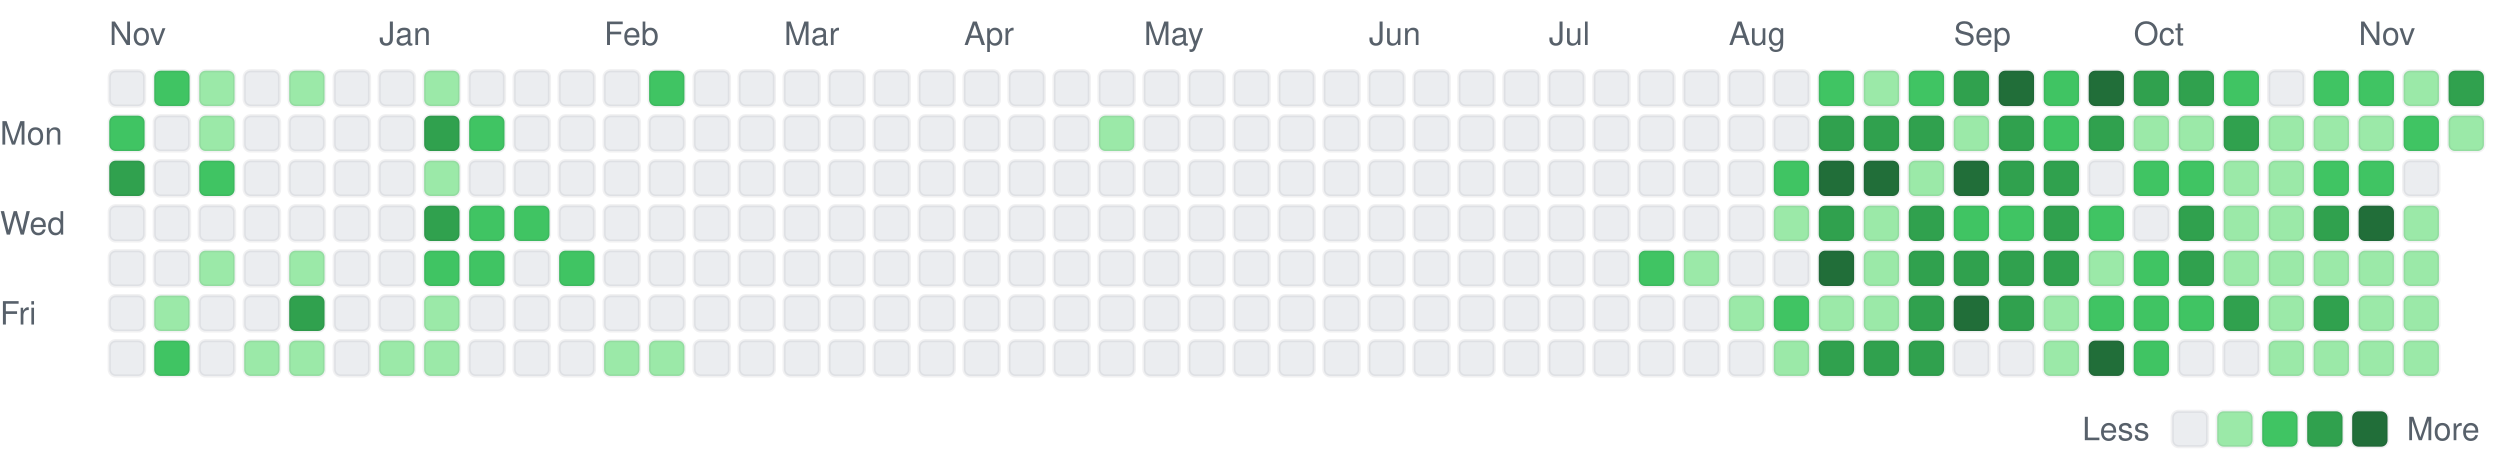
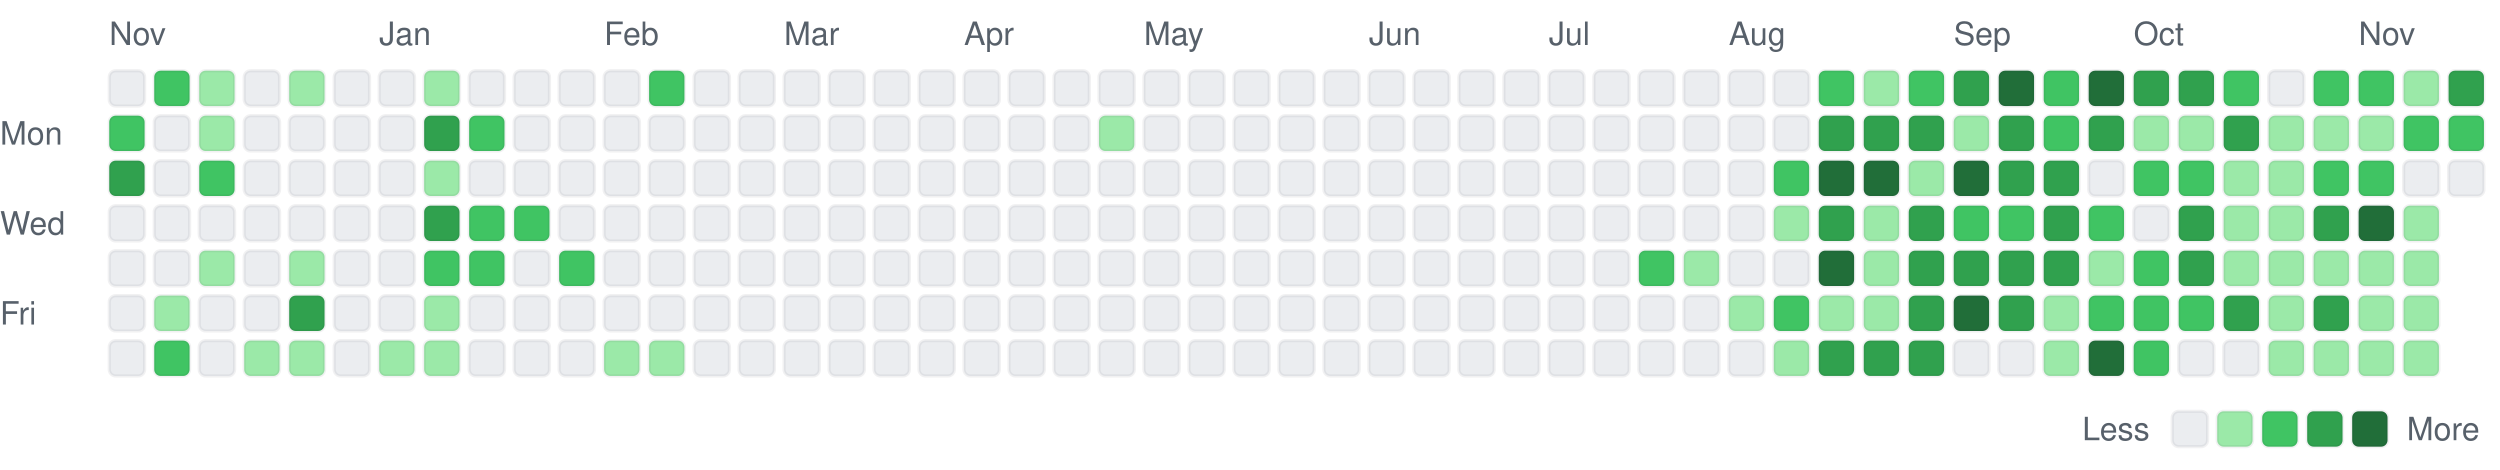
<svg xmlns="http://www.w3.org/2000/svg" width="778" height="146" viewBox="0 0 778 146" role="img" aria-label="LeetCode submissions per day, last 53 weeks">
  <style>text{font:10px -apple-system, Segoe UI, Helvetica, Arial, sans-serif;fill:#57606a}rect{rx:2px;ry:2px;stroke:rgba(27,31,35,.06);stroke-width:1px}.l0{fill:#ebedf0}.l1{fill:#9be9a8}.l2{fill:#40c463}.l3{fill:#30a14e}.l4{fill:#216e39}@media (prefers-color-scheme:dark){text{fill:#8b949e}rect{stroke:rgba(255,255,255,.05)}.l0{fill:#161b22}.l1{fill:#0e4429}.l2{fill:#006d32}.l3{fill:#26a641}.l4{fill:#39d353}}</style>
  <text x="34" y="14">Nov</text>
  <rect class="l0" x="34" y="22" width="11" height="11" />
  <rect class="l2" x="34" y="36" width="11" height="11" />
  <rect class="l3" x="34" y="50" width="11" height="11" />
  <rect class="l0" x="34" y="64" width="11" height="11" />
  <rect class="l0" x="34" y="78" width="11" height="11" />
  <rect class="l0" x="34" y="92" width="11" height="11" />
  <rect class="l0" x="34" y="106" width="11" height="11" />
  <rect class="l2" x="48" y="22" width="11" height="11" />
  <rect class="l0" x="48" y="36" width="11" height="11" />
  <rect class="l0" x="48" y="50" width="11" height="11" />
  <rect class="l0" x="48" y="64" width="11" height="11" />
  <rect class="l0" x="48" y="78" width="11" height="11" />
  <rect class="l1" x="48" y="92" width="11" height="11" />
  <rect class="l2" x="48" y="106" width="11" height="11" />
  <rect class="l1" x="62" y="22" width="11" height="11" />
  <rect class="l1" x="62" y="36" width="11" height="11" />
  <rect class="l2" x="62" y="50" width="11" height="11" />
  <rect class="l0" x="62" y="64" width="11" height="11" />
  <rect class="l1" x="62" y="78" width="11" height="11" />
  <rect class="l0" x="62" y="92" width="11" height="11" />
  <rect class="l0" x="62" y="106" width="11" height="11" />
  <rect class="l0" x="76" y="22" width="11" height="11" />
  <rect class="l0" x="76" y="36" width="11" height="11" />
  <rect class="l0" x="76" y="50" width="11" height="11" />
  <rect class="l0" x="76" y="64" width="11" height="11" />
  <rect class="l0" x="76" y="78" width="11" height="11" />
  <rect class="l0" x="76" y="92" width="11" height="11" />
  <rect class="l1" x="76" y="106" width="11" height="11" />
  <rect class="l1" x="90" y="22" width="11" height="11" />
  <rect class="l0" x="90" y="36" width="11" height="11" />
  <rect class="l0" x="90" y="50" width="11" height="11" />
  <rect class="l0" x="90" y="64" width="11" height="11" />
  <rect class="l1" x="90" y="78" width="11" height="11" />
  <rect class="l3" x="90" y="92" width="11" height="11" />
  <rect class="l1" x="90" y="106" width="11" height="11" />
  <rect class="l0" x="104" y="22" width="11" height="11" />
  <rect class="l0" x="104" y="36" width="11" height="11" />
  <rect class="l0" x="104" y="50" width="11" height="11" />
  <rect class="l0" x="104" y="64" width="11" height="11" />
  <rect class="l0" x="104" y="78" width="11" height="11" />
  <rect class="l0" x="104" y="92" width="11" height="11" />
  <rect class="l0" x="104" y="106" width="11" height="11" />
  <text x="118" y="14">Jan</text>
  <rect class="l0" x="118" y="22" width="11" height="11" />
  <rect class="l0" x="118" y="36" width="11" height="11" />
  <rect class="l0" x="118" y="50" width="11" height="11" />
  <rect class="l0" x="118" y="64" width="11" height="11" />
  <rect class="l0" x="118" y="78" width="11" height="11" />
  <rect class="l0" x="118" y="92" width="11" height="11" />
  <rect class="l1" x="118" y="106" width="11" height="11" />
  <rect class="l1" x="132" y="22" width="11" height="11" />
  <rect class="l3" x="132" y="36" width="11" height="11" />
  <rect class="l1" x="132" y="50" width="11" height="11" />
  <rect class="l3" x="132" y="64" width="11" height="11" />
  <rect class="l2" x="132" y="78" width="11" height="11" />
  <rect class="l1" x="132" y="92" width="11" height="11" />
  <rect class="l1" x="132" y="106" width="11" height="11" />
  <rect class="l0" x="146" y="22" width="11" height="11" />
  <rect class="l2" x="146" y="36" width="11" height="11" />
  <rect class="l0" x="146" y="50" width="11" height="11" />
  <rect class="l2" x="146" y="64" width="11" height="11" />
  <rect class="l2" x="146" y="78" width="11" height="11" />
  <rect class="l0" x="146" y="92" width="11" height="11" />
  <rect class="l0" x="146" y="106" width="11" height="11" />
  <rect class="l0" x="160" y="22" width="11" height="11" />
  <rect class="l0" x="160" y="36" width="11" height="11" />
  <rect class="l0" x="160" y="50" width="11" height="11" />
  <rect class="l2" x="160" y="64" width="11" height="11" />
  <rect class="l0" x="160" y="78" width="11" height="11" />
  <rect class="l0" x="160" y="92" width="11" height="11" />
  <rect class="l0" x="160" y="106" width="11" height="11" />
  <rect class="l0" x="174" y="22" width="11" height="11" />
  <rect class="l0" x="174" y="36" width="11" height="11" />
  <rect class="l0" x="174" y="50" width="11" height="11" />
  <rect class="l0" x="174" y="64" width="11" height="11" />
  <rect class="l2" x="174" y="78" width="11" height="11" />
  <rect class="l0" x="174" y="92" width="11" height="11" />
  <rect class="l0" x="174" y="106" width="11" height="11" />
  <text x="188" y="14">Feb</text>
  <rect class="l0" x="188" y="22" width="11" height="11" />
  <rect class="l0" x="188" y="36" width="11" height="11" />
  <rect class="l0" x="188" y="50" width="11" height="11" />
  <rect class="l0" x="188" y="64" width="11" height="11" />
  <rect class="l0" x="188" y="78" width="11" height="11" />
  <rect class="l0" x="188" y="92" width="11" height="11" />
  <rect class="l1" x="188" y="106" width="11" height="11" />
  <rect class="l2" x="202" y="22" width="11" height="11" />
  <rect class="l0" x="202" y="36" width="11" height="11" />
  <rect class="l0" x="202" y="50" width="11" height="11" />
  <rect class="l0" x="202" y="64" width="11" height="11" />
  <rect class="l0" x="202" y="78" width="11" height="11" />
  <rect class="l0" x="202" y="92" width="11" height="11" />
  <rect class="l1" x="202" y="106" width="11" height="11" />
  <rect class="l0" x="216" y="22" width="11" height="11" />
  <rect class="l0" x="216" y="36" width="11" height="11" />
  <rect class="l0" x="216" y="50" width="11" height="11" />
  <rect class="l0" x="216" y="64" width="11" height="11" />
  <rect class="l0" x="216" y="78" width="11" height="11" />
  <rect class="l0" x="216" y="92" width="11" height="11" />
  <rect class="l0" x="216" y="106" width="11" height="11" />
  <rect class="l0" x="230" y="22" width="11" height="11" />
  <rect class="l0" x="230" y="36" width="11" height="11" />
  <rect class="l0" x="230" y="50" width="11" height="11" />
  <rect class="l0" x="230" y="64" width="11" height="11" />
  <rect class="l0" x="230" y="78" width="11" height="11" />
  <rect class="l0" x="230" y="92" width="11" height="11" />
  <rect class="l0" x="230" y="106" width="11" height="11" />
  <text x="244" y="14">Mar</text>
  <rect class="l0" x="244" y="22" width="11" height="11" />
  <rect class="l0" x="244" y="36" width="11" height="11" />
  <rect class="l0" x="244" y="50" width="11" height="11" />
  <rect class="l0" x="244" y="64" width="11" height="11" />
  <rect class="l0" x="244" y="78" width="11" height="11" />
  <rect class="l0" x="244" y="92" width="11" height="11" />
  <rect class="l0" x="244" y="106" width="11" height="11" />
  <rect class="l0" x="258" y="22" width="11" height="11" />
  <rect class="l0" x="258" y="36" width="11" height="11" />
  <rect class="l0" x="258" y="50" width="11" height="11" />
  <rect class="l0" x="258" y="64" width="11" height="11" />
  <rect class="l0" x="258" y="78" width="11" height="11" />
  <rect class="l0" x="258" y="92" width="11" height="11" />
  <rect class="l0" x="258" y="106" width="11" height="11" />
  <rect class="l0" x="272" y="22" width="11" height="11" />
  <rect class="l0" x="272" y="36" width="11" height="11" />
  <rect class="l0" x="272" y="50" width="11" height="11" />
  <rect class="l0" x="272" y="64" width="11" height="11" />
  <rect class="l0" x="272" y="78" width="11" height="11" />
  <rect class="l0" x="272" y="92" width="11" height="11" />
  <rect class="l0" x="272" y="106" width="11" height="11" />
  <rect class="l0" x="286" y="22" width="11" height="11" />
  <rect class="l0" x="286" y="36" width="11" height="11" />
  <rect class="l0" x="286" y="50" width="11" height="11" />
  <rect class="l0" x="286" y="64" width="11" height="11" />
  <rect class="l0" x="286" y="78" width="11" height="11" />
  <rect class="l0" x="286" y="92" width="11" height="11" />
  <rect class="l0" x="286" y="106" width="11" height="11" />
  <text x="300" y="14">Apr</text>
  <rect class="l0" x="300" y="22" width="11" height="11" />
  <rect class="l0" x="300" y="36" width="11" height="11" />
  <rect class="l0" x="300" y="50" width="11" height="11" />
  <rect class="l0" x="300" y="64" width="11" height="11" />
  <rect class="l0" x="300" y="78" width="11" height="11" />
  <rect class="l0" x="300" y="92" width="11" height="11" />
  <rect class="l0" x="300" y="106" width="11" height="11" />
  <rect class="l0" x="314" y="22" width="11" height="11" />
  <rect class="l0" x="314" y="36" width="11" height="11" />
  <rect class="l0" x="314" y="50" width="11" height="11" />
  <rect class="l0" x="314" y="64" width="11" height="11" />
  <rect class="l0" x="314" y="78" width="11" height="11" />
  <rect class="l0" x="314" y="92" width="11" height="11" />
  <rect class="l0" x="314" y="106" width="11" height="11" />
  <rect class="l0" x="328" y="22" width="11" height="11" />
  <rect class="l0" x="328" y="36" width="11" height="11" />
  <rect class="l0" x="328" y="50" width="11" height="11" />
  <rect class="l0" x="328" y="64" width="11" height="11" />
  <rect class="l0" x="328" y="78" width="11" height="11" />
  <rect class="l0" x="328" y="92" width="11" height="11" />
  <rect class="l0" x="328" y="106" width="11" height="11" />
  <rect class="l0" x="342" y="22" width="11" height="11" />
  <rect class="l1" x="342" y="36" width="11" height="11" />
  <rect class="l0" x="342" y="50" width="11" height="11" />
  <rect class="l0" x="342" y="64" width="11" height="11" />
  <rect class="l0" x="342" y="78" width="11" height="11" />
  <rect class="l0" x="342" y="92" width="11" height="11" />
  <rect class="l0" x="342" y="106" width="11" height="11" />
  <text x="356" y="14">May</text>
  <rect class="l0" x="356" y="22" width="11" height="11" />
  <rect class="l0" x="356" y="36" width="11" height="11" />
  <rect class="l0" x="356" y="50" width="11" height="11" />
  <rect class="l0" x="356" y="64" width="11" height="11" />
  <rect class="l0" x="356" y="78" width="11" height="11" />
  <rect class="l0" x="356" y="92" width="11" height="11" />
  <rect class="l0" x="356" y="106" width="11" height="11" />
  <rect class="l0" x="370" y="22" width="11" height="11" />
  <rect class="l0" x="370" y="36" width="11" height="11" />
  <rect class="l0" x="370" y="50" width="11" height="11" />
  <rect class="l0" x="370" y="64" width="11" height="11" />
  <rect class="l0" x="370" y="78" width="11" height="11" />
  <rect class="l0" x="370" y="92" width="11" height="11" />
  <rect class="l0" x="370" y="106" width="11" height="11" />
  <rect class="l0" x="384" y="22" width="11" height="11" />
  <rect class="l0" x="384" y="36" width="11" height="11" />
  <rect class="l0" x="384" y="50" width="11" height="11" />
  <rect class="l0" x="384" y="64" width="11" height="11" />
  <rect class="l0" x="384" y="78" width="11" height="11" />
  <rect class="l0" x="384" y="92" width="11" height="11" />
  <rect class="l0" x="384" y="106" width="11" height="11" />
  <rect class="l0" x="398" y="22" width="11" height="11" />
  <rect class="l0" x="398" y="36" width="11" height="11" />
  <rect class="l0" x="398" y="50" width="11" height="11" />
  <rect class="l0" x="398" y="64" width="11" height="11" />
  <rect class="l0" x="398" y="78" width="11" height="11" />
  <rect class="l0" x="398" y="92" width="11" height="11" />
  <rect class="l0" x="398" y="106" width="11" height="11" />
  <rect class="l0" x="412" y="22" width="11" height="11" />
  <rect class="l0" x="412" y="36" width="11" height="11" />
  <rect class="l0" x="412" y="50" width="11" height="11" />
  <rect class="l0" x="412" y="64" width="11" height="11" />
  <rect class="l0" x="412" y="78" width="11" height="11" />
  <rect class="l0" x="412" y="92" width="11" height="11" />
  <rect class="l0" x="412" y="106" width="11" height="11" />
  <text x="426" y="14">Jun</text>
  <rect class="l0" x="426" y="22" width="11" height="11" />
  <rect class="l0" x="426" y="36" width="11" height="11" />
  <rect class="l0" x="426" y="50" width="11" height="11" />
  <rect class="l0" x="426" y="64" width="11" height="11" />
  <rect class="l0" x="426" y="78" width="11" height="11" />
  <rect class="l0" x="426" y="92" width="11" height="11" />
  <rect class="l0" x="426" y="106" width="11" height="11" />
  <rect class="l0" x="440" y="22" width="11" height="11" />
  <rect class="l0" x="440" y="36" width="11" height="11" />
  <rect class="l0" x="440" y="50" width="11" height="11" />
  <rect class="l0" x="440" y="64" width="11" height="11" />
  <rect class="l0" x="440" y="78" width="11" height="11" />
  <rect class="l0" x="440" y="92" width="11" height="11" />
  <rect class="l0" x="440" y="106" width="11" height="11" />
  <rect class="l0" x="454" y="22" width="11" height="11" />
  <rect class="l0" x="454" y="36" width="11" height="11" />
  <rect class="l0" x="454" y="50" width="11" height="11" />
  <rect class="l0" x="454" y="64" width="11" height="11" />
  <rect class="l0" x="454" y="78" width="11" height="11" />
  <rect class="l0" x="454" y="92" width="11" height="11" />
  <rect class="l0" x="454" y="106" width="11" height="11" />
  <rect class="l0" x="468" y="22" width="11" height="11" />
  <rect class="l0" x="468" y="36" width="11" height="11" />
  <rect class="l0" x="468" y="50" width="11" height="11" />
  <rect class="l0" x="468" y="64" width="11" height="11" />
  <rect class="l0" x="468" y="78" width="11" height="11" />
  <rect class="l0" x="468" y="92" width="11" height="11" />
  <rect class="l0" x="468" y="106" width="11" height="11" />
  <text x="482" y="14">Jul</text>
  <rect class="l0" x="482" y="22" width="11" height="11" />
  <rect class="l0" x="482" y="36" width="11" height="11" />
  <rect class="l0" x="482" y="50" width="11" height="11" />
  <rect class="l0" x="482" y="64" width="11" height="11" />
  <rect class="l0" x="482" y="78" width="11" height="11" />
  <rect class="l0" x="482" y="92" width="11" height="11" />
  <rect class="l0" x="482" y="106" width="11" height="11" />
  <rect class="l0" x="496" y="22" width="11" height="11" />
  <rect class="l0" x="496" y="36" width="11" height="11" />
  <rect class="l0" x="496" y="50" width="11" height="11" />
  <rect class="l0" x="496" y="64" width="11" height="11" />
  <rect class="l0" x="496" y="78" width="11" height="11" />
  <rect class="l0" x="496" y="92" width="11" height="11" />
  <rect class="l0" x="496" y="106" width="11" height="11" />
  <rect class="l0" x="510" y="22" width="11" height="11" />
  <rect class="l0" x="510" y="36" width="11" height="11" />
  <rect class="l0" x="510" y="50" width="11" height="11" />
  <rect class="l0" x="510" y="64" width="11" height="11" />
  <rect class="l2" x="510" y="78" width="11" height="11" />
  <rect class="l0" x="510" y="92" width="11" height="11" />
  <rect class="l0" x="510" y="106" width="11" height="11" />
  <rect class="l0" x="524" y="22" width="11" height="11" />
  <rect class="l0" x="524" y="36" width="11" height="11" />
  <rect class="l0" x="524" y="50" width="11" height="11" />
  <rect class="l0" x="524" y="64" width="11" height="11" />
  <rect class="l1" x="524" y="78" width="11" height="11" />
  <rect class="l0" x="524" y="92" width="11" height="11" />
  <rect class="l0" x="524" y="106" width="11" height="11" />
  <text x="538" y="14">Aug</text>
  <rect class="l0" x="538" y="22" width="11" height="11" />
  <rect class="l0" x="538" y="36" width="11" height="11" />
  <rect class="l0" x="538" y="50" width="11" height="11" />
  <rect class="l0" x="538" y="64" width="11" height="11" />
  <rect class="l0" x="538" y="78" width="11" height="11" />
  <rect class="l1" x="538" y="92" width="11" height="11" />
  <rect class="l0" x="538" y="106" width="11" height="11" />
  <rect class="l0" x="552" y="22" width="11" height="11" />
  <rect class="l0" x="552" y="36" width="11" height="11" />
  <rect class="l2" x="552" y="50" width="11" height="11" />
  <rect class="l1" x="552" y="64" width="11" height="11" />
  <rect class="l0" x="552" y="78" width="11" height="11" />
  <rect class="l2" x="552" y="92" width="11" height="11" />
  <rect class="l1" x="552" y="106" width="11" height="11" />
  <rect class="l2" x="566" y="22" width="11" height="11" />
  <rect class="l3" x="566" y="36" width="11" height="11" />
  <rect class="l4" x="566" y="50" width="11" height="11" />
  <rect class="l3" x="566" y="64" width="11" height="11" />
  <rect class="l4" x="566" y="78" width="11" height="11" />
  <rect class="l1" x="566" y="92" width="11" height="11" />
  <rect class="l3" x="566" y="106" width="11" height="11" />
  <rect class="l1" x="580" y="22" width="11" height="11" />
  <rect class="l3" x="580" y="36" width="11" height="11" />
  <rect class="l4" x="580" y="50" width="11" height="11" />
  <rect class="l1" x="580" y="64" width="11" height="11" />
  <rect class="l1" x="580" y="78" width="11" height="11" />
  <rect class="l1" x="580" y="92" width="11" height="11" />
  <rect class="l3" x="580" y="106" width="11" height="11" />
  <rect class="l2" x="594" y="22" width="11" height="11" />
  <rect class="l3" x="594" y="36" width="11" height="11" />
  <rect class="l1" x="594" y="50" width="11" height="11" />
  <rect class="l3" x="594" y="64" width="11" height="11" />
  <rect class="l3" x="594" y="78" width="11" height="11" />
  <rect class="l3" x="594" y="92" width="11" height="11" />
  <rect class="l3" x="594" y="106" width="11" height="11" />
  <text x="608" y="14">Sep</text>
  <rect class="l3" x="608" y="22" width="11" height="11" />
  <rect class="l1" x="608" y="36" width="11" height="11" />
  <rect class="l4" x="608" y="50" width="11" height="11" />
  <rect class="l2" x="608" y="64" width="11" height="11" />
  <rect class="l3" x="608" y="78" width="11" height="11" />
  <rect class="l4" x="608" y="92" width="11" height="11" />
  <rect class="l0" x="608" y="106" width="11" height="11" />
  <rect class="l4" x="622" y="22" width="11" height="11" />
  <rect class="l3" x="622" y="36" width="11" height="11" />
  <rect class="l3" x="622" y="50" width="11" height="11" />
  <rect class="l2" x="622" y="64" width="11" height="11" />
  <rect class="l3" x="622" y="78" width="11" height="11" />
  <rect class="l3" x="622" y="92" width="11" height="11" />
  <rect class="l0" x="622" y="106" width="11" height="11" />
  <rect class="l2" x="636" y="22" width="11" height="11" />
  <rect class="l2" x="636" y="36" width="11" height="11" />
  <rect class="l3" x="636" y="50" width="11" height="11" />
  <rect class="l3" x="636" y="64" width="11" height="11" />
  <rect class="l3" x="636" y="78" width="11" height="11" />
  <rect class="l1" x="636" y="92" width="11" height="11" />
  <rect class="l1" x="636" y="106" width="11" height="11" />
  <rect class="l4" x="650" y="22" width="11" height="11" />
  <rect class="l3" x="650" y="36" width="11" height="11" />
  <rect class="l0" x="650" y="50" width="11" height="11" />
  <rect class="l2" x="650" y="64" width="11" height="11" />
  <rect class="l1" x="650" y="78" width="11" height="11" />
  <rect class="l2" x="650" y="92" width="11" height="11" />
  <rect class="l4" x="650" y="106" width="11" height="11" />
  <text x="664" y="14">Oct</text>
  <rect class="l3" x="664" y="22" width="11" height="11" />
  <rect class="l1" x="664" y="36" width="11" height="11" />
  <rect class="l2" x="664" y="50" width="11" height="11" />
  <rect class="l0" x="664" y="64" width="11" height="11" />
  <rect class="l2" x="664" y="78" width="11" height="11" />
  <rect class="l2" x="664" y="92" width="11" height="11" />
  <rect class="l2" x="664" y="106" width="11" height="11" />
  <rect class="l3" x="678" y="22" width="11" height="11" />
  <rect class="l1" x="678" y="36" width="11" height="11" />
  <rect class="l2" x="678" y="50" width="11" height="11" />
  <rect class="l3" x="678" y="64" width="11" height="11" />
  <rect class="l3" x="678" y="78" width="11" height="11" />
  <rect class="l2" x="678" y="92" width="11" height="11" />
  <rect class="l0" x="678" y="106" width="11" height="11" />
  <rect class="l2" x="692" y="22" width="11" height="11" />
  <rect class="l3" x="692" y="36" width="11" height="11" />
  <rect class="l1" x="692" y="50" width="11" height="11" />
  <rect class="l1" x="692" y="64" width="11" height="11" />
  <rect class="l1" x="692" y="78" width="11" height="11" />
  <rect class="l3" x="692" y="92" width="11" height="11" />
  <rect class="l0" x="692" y="106" width="11" height="11" />
  <rect class="l0" x="706" y="22" width="11" height="11" />
  <rect class="l1" x="706" y="36" width="11" height="11" />
  <rect class="l1" x="706" y="50" width="11" height="11" />
  <rect class="l1" x="706" y="64" width="11" height="11" />
  <rect class="l1" x="706" y="78" width="11" height="11" />
  <rect class="l1" x="706" y="92" width="11" height="11" />
  <rect class="l1" x="706" y="106" width="11" height="11" />
  <rect class="l2" x="720" y="22" width="11" height="11" />
  <rect class="l1" x="720" y="36" width="11" height="11" />
  <rect class="l2" x="720" y="50" width="11" height="11" />
  <rect class="l3" x="720" y="64" width="11" height="11" />
  <rect class="l1" x="720" y="78" width="11" height="11" />
  <rect class="l3" x="720" y="92" width="11" height="11" />
  <rect class="l1" x="720" y="106" width="11" height="11" />
  <text x="734" y="14">Nov</text>
  <rect class="l2" x="734" y="22" width="11" height="11" />
  <rect class="l1" x="734" y="36" width="11" height="11" />
  <rect class="l2" x="734" y="50" width="11" height="11" />
  <rect class="l4" x="734" y="64" width="11" height="11" />
  <rect class="l1" x="734" y="78" width="11" height="11" />
  <rect class="l1" x="734" y="92" width="11" height="11" />
  <rect class="l1" x="734" y="106" width="11" height="11" />
  <rect class="l1" x="748" y="22" width="11" height="11" />
  <rect class="l2" x="748" y="36" width="11" height="11" />
  <rect class="l0" x="748" y="50" width="11" height="11" />
  <rect class="l1" x="748" y="64" width="11" height="11" />
  <rect class="l1" x="748" y="78" width="11" height="11" />
  <rect class="l1" x="748" y="92" width="11" height="11" />
  <rect class="l1" x="748" y="106" width="11" height="11" />
  <rect class="l3" x="762" y="22" width="11" height="11" />
-   <rect class="l1" x="762" y="36" width="11" height="11" />
+   <rect class="l2" x="762" y="36" width="11" height="11" />
+   <rect class="l0" x="762" y="50" width="11" height="11" />
  <text x="0" y="45">Mon</text>
  <text x="0" y="73">Wed</text>
  <text x="0" y="101">Fri</text>
  <text x="648" y="137">Less</text>
  <rect class="l0" x="676" y="128" width="11" height="11" />
  <rect class="l1" x="690" y="128" width="11" height="11" />
  <rect class="l2" x="704" y="128" width="11" height="11" />
  <rect class="l3" x="718" y="128" width="11" height="11" />
  <rect class="l4" x="732" y="128" width="11" height="11" />
  <text x="749" y="137">More</text>
</svg>
